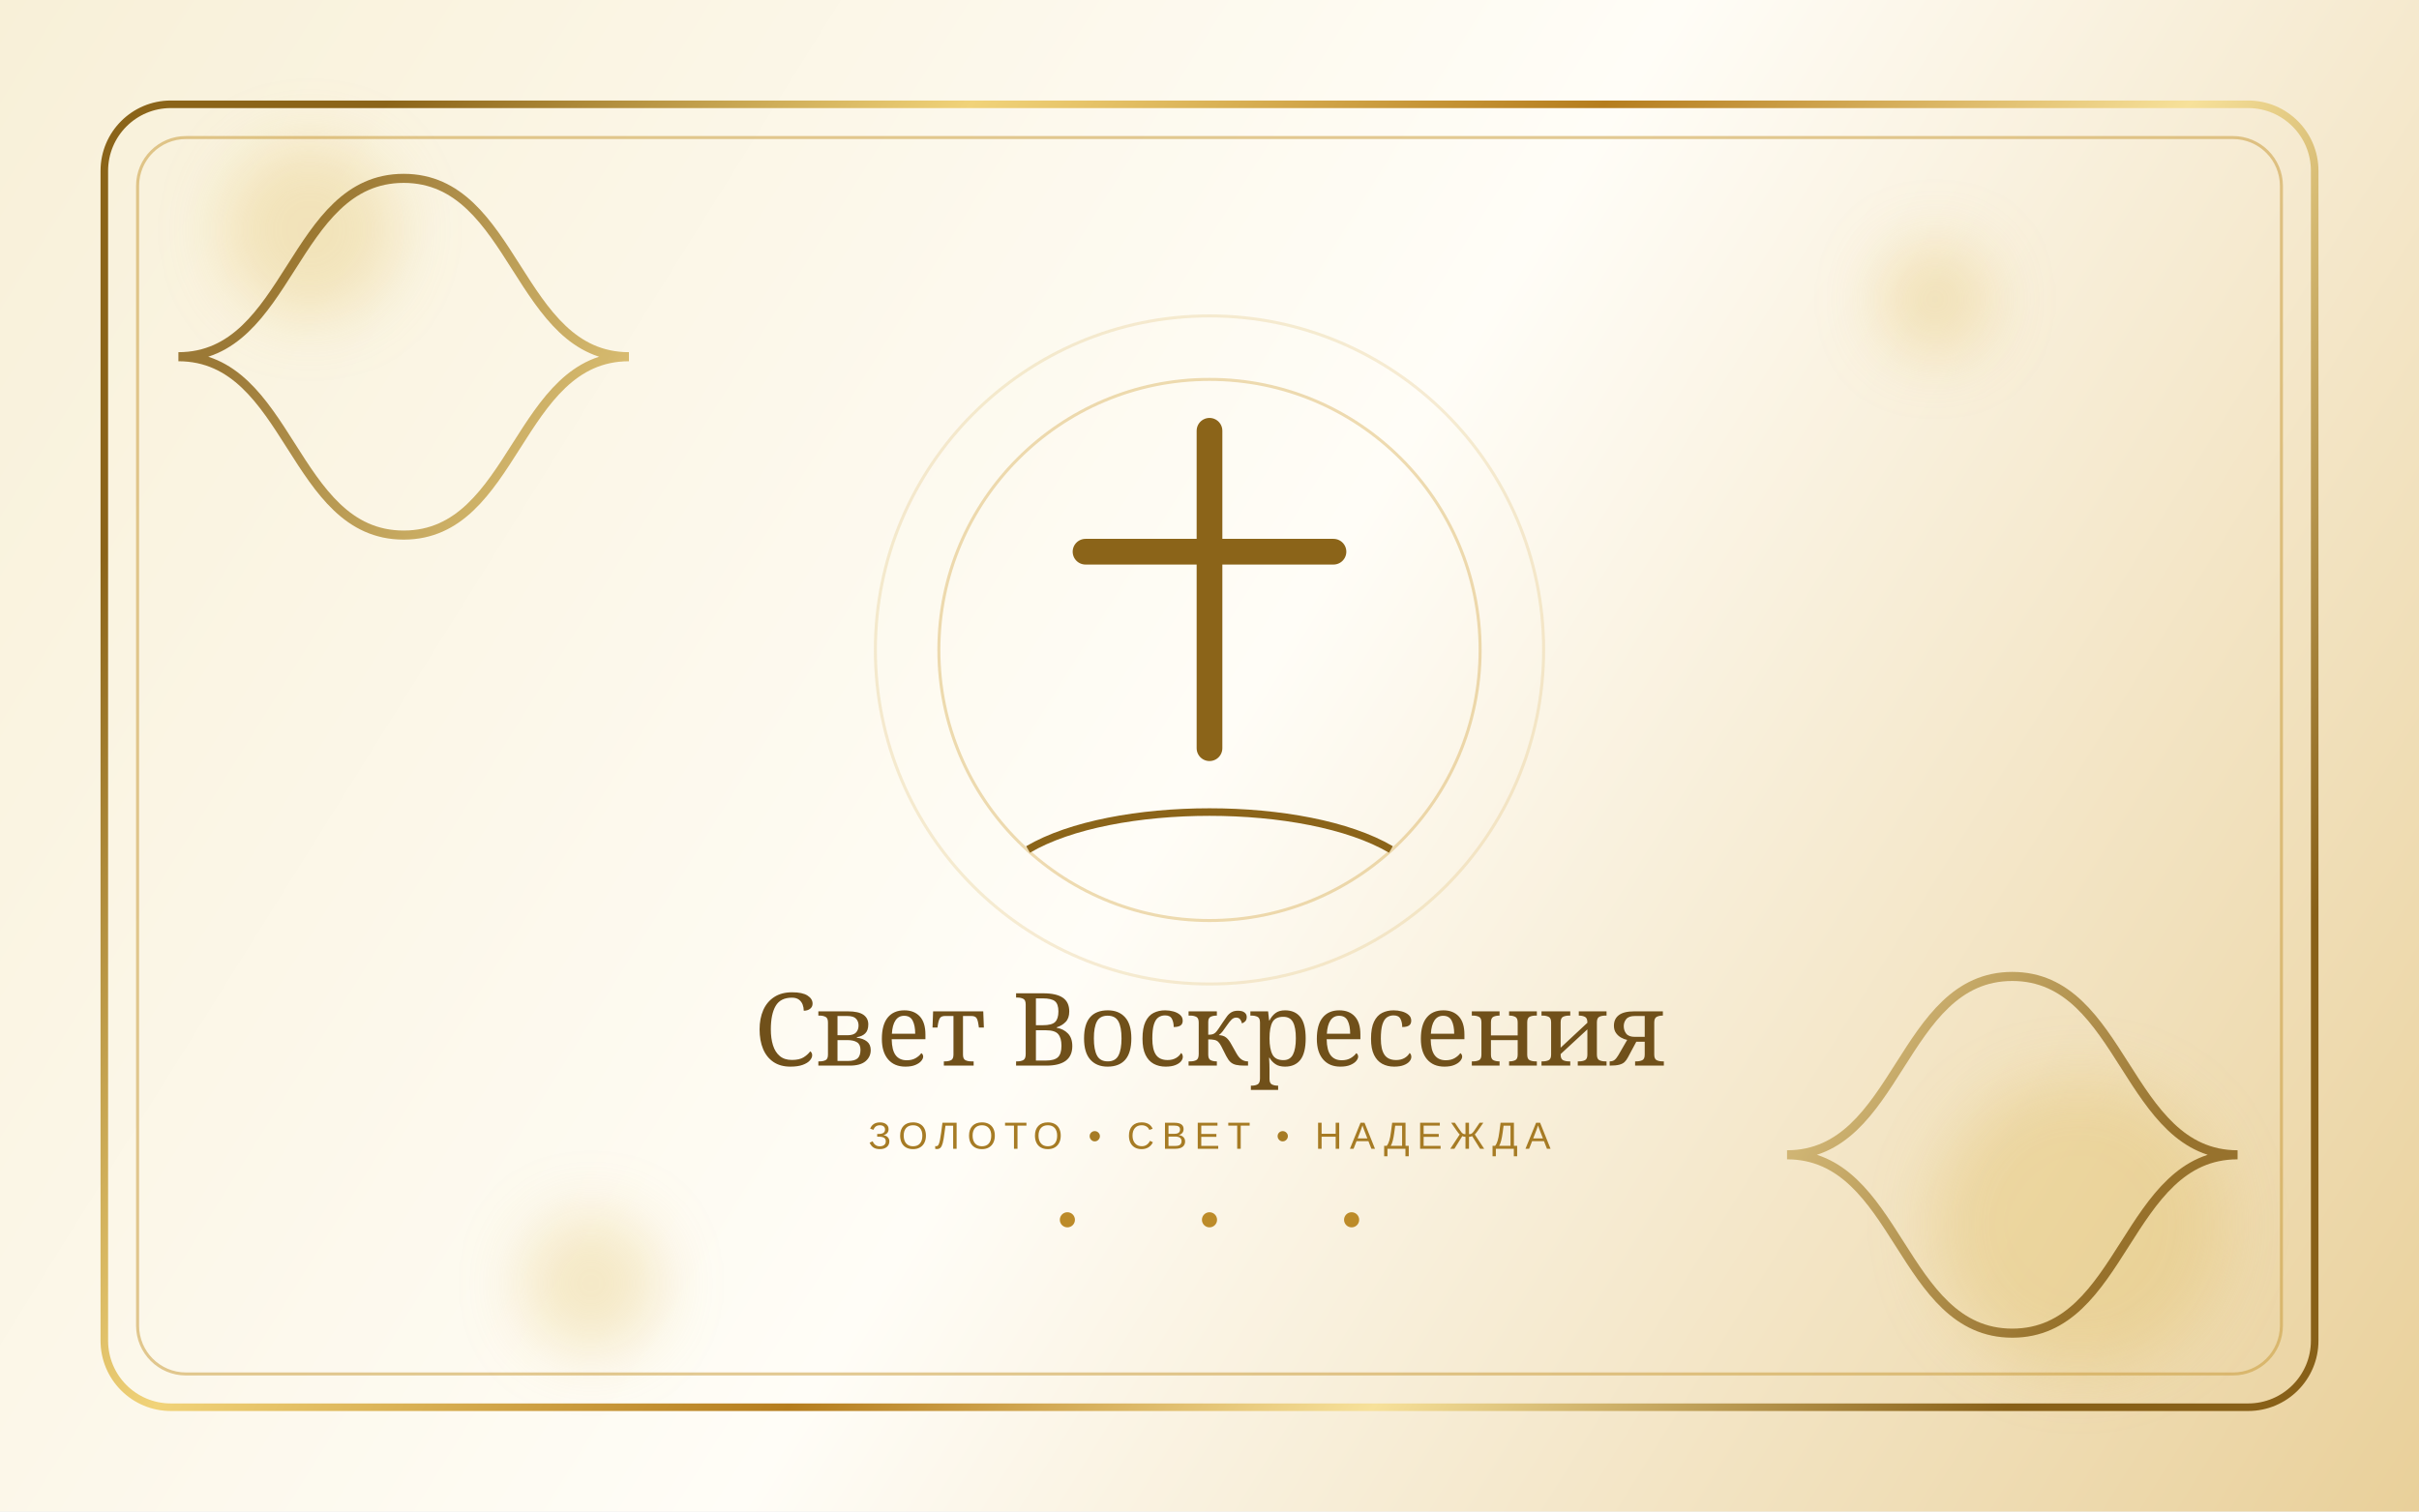
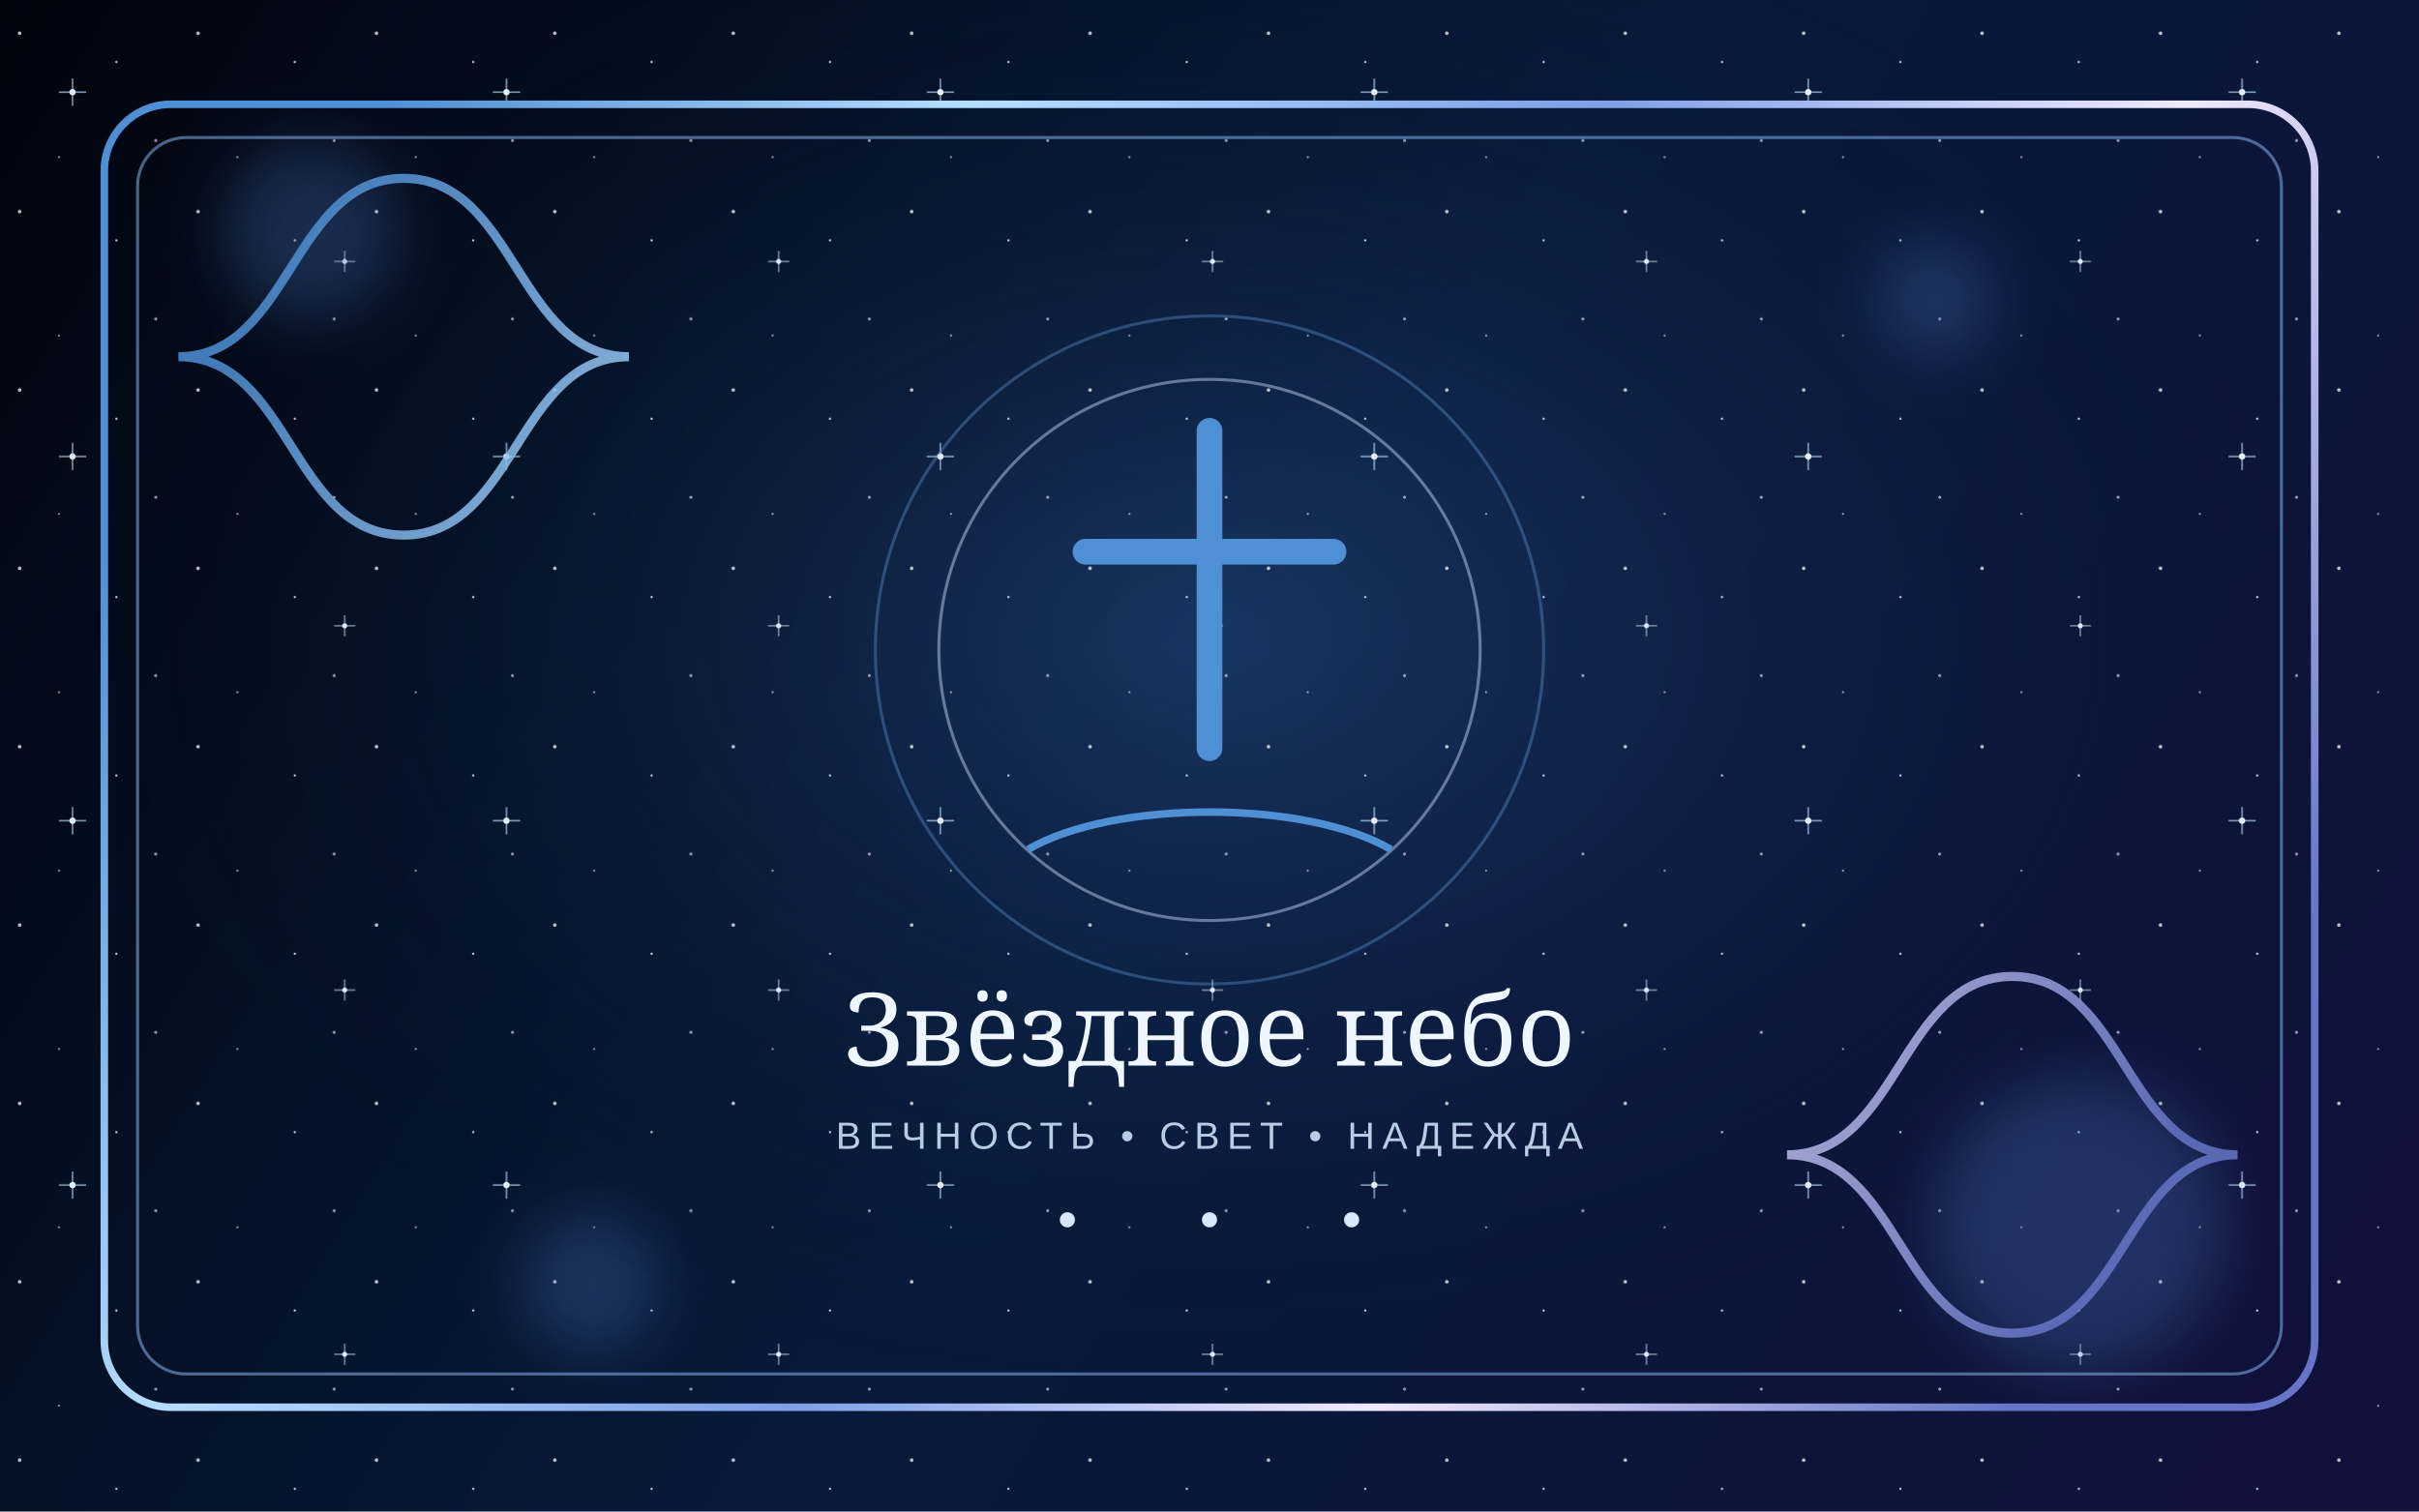
<svg xmlns="http://www.w3.org/2000/svg" width="1600" height="1000" viewBox="0 0 1600 1000" fill="none">
  <defs>
    <linearGradient id="bg" x1="0" y1="0" x2="1600" y2="1000" gradientUnits="userSpaceOnUse">
-       <stop stop-color="#F8F0D8" />
-       <stop offset=".5" stop-color="#FFFDF7" />
-       <stop offset="1" stop-color="#E9D09A" />
+       <stop stop-color="#01040D" />
+       <stop offset=".5" stop-color="#071A3A" />
+       <stop offset="1" stop-color="#11103A" />
    </linearGradient>
-     <linearGradient id="gold" x1="222" y1="122" x2="1380" y2="847" gradientUnits="userSpaceOnUse">
-       <stop stop-color="#8B6419" />
-       <stop offset=".24" stop-color="#F1D379" />
-       <stop offset=".5" stop-color="#B57D1E" />
-       <stop offset=".74" stop-color="#F7E19A" />
-       <stop offset="1" stop-color="#886018" />
+     <linearGradient id="aurora" x1="222" y1="122" x2="1380" y2="847" gradientUnits="userSpaceOnUse">
+       <stop stop-color="#4F8FD3" />
+       <stop offset=".24" stop-color="#B5DDFF" />
+       <stop offset=".5" stop-color="#7E9FE8" />
+       <stop offset=".74" stop-color="#F0EAFF" />
+       <stop offset="1" stop-color="#6675C7" />
    </linearGradient>
+     <radialGradient id="skyGlow" cx="0" cy="0" r="1" gradientTransform="translate(800 420) rotate(90) scale(520 760)" gradientUnits="userSpaceOnUse">
+       <stop stop-color="#315C9D" stop-opacity=".42" />
+       <stop offset="1" stop-color="#071126" stop-opacity="0" />
+     </radialGradient>
+     <pattern id="smallStars" width="118" height="118" patternUnits="userSpaceOnUse">
+       <circle cx="13" cy="22" r="1.2" fill="#FFFFFF" fill-opacity=".72" />
+       <circle cx="77" cy="41" r=".8" fill="#CBE7FF" fill-opacity=".8" />
+       <circle cx="103" cy="93" r="1" fill="#E9E1FF" fill-opacity=".64" />
+       <circle cx="39" cy="104" r=".7" fill="#FFFFFF" fill-opacity=".56" />
+     </pattern>
+     <pattern id="brightStars" width="287" height="241" patternUnits="userSpaceOnUse">
+       <circle cx="48" cy="61" r="2.1" fill="#FFFFFF" />
+       <path d="M48 52V70M39 61H57" stroke="#BFDFFF" stroke-opacity=".66" />
+       <circle cx="228" cy="173" r="1.7" fill="#D9E8FF" />
+       <path d="M228 166V180M221 173H235" stroke="#D9E8FF" stroke-opacity=".52" />
+     </pattern>
    <filter id="glow" x="-30%" y="-30%" width="160%" height="160%">
      <feGaussianBlur stdDeviation="20" />
    </filter>
  </defs>
  <rect width="1600" height="1000" fill="url(#bg)" />
-   <g fill="#DEB955" opacity=".28" filter="url(#glow)">
+   <rect width="1600" height="1000" fill="url(#skyGlow)" />
+   <rect width="1600" height="1000" fill="url(#smallStars)" />
+   <rect width="1600" height="1000" fill="url(#brightStars)" />
+   <g fill="#4E78C4" opacity=".3" filter="url(#glow)">
    <circle cx="205" cy="152" r="58" />
    <circle cx="1375" cy="810" r="96" />
    <circle cx="1280" cy="198" r="38" />
    <circle cx="391" cy="849" r="46" />
  </g>
-   <rect x="69" y="69" width="1462" height="862" rx="44" stroke="url(#gold)" stroke-width="5" />
-   <rect x="91" y="91" width="1418" height="818" rx="32" stroke="#C89B38" stroke-opacity=".52" stroke-width="2" />
-   <g stroke="url(#gold)" stroke-width="6" fill="none" opacity=".85">
+   <rect x="69" y="69" width="1462" height="862" rx="44" stroke="url(#aurora)" stroke-width="5" />
+   <rect x="91" y="91" width="1418" height="818" rx="32" stroke="#779ED1" stroke-opacity=".62" stroke-width="2" />
+   <g stroke="url(#aurora)" stroke-width="6" fill="none" opacity=".85">
    <path d="M118 236C192 236 193 118 267 118C341 118 342 236 416 236C342 236 341 354 267 354C193 354 192 236 118 236Z" />
    <path d="M1182 764C1256 764 1257 646 1331 646C1405 646 1406 764 1480 764C1406 764 1405 882 1331 882C1257 882 1256 764 1182 764Z" />
  </g>
  <g transform="translate(800 430)">
-     <circle r="221" stroke="#D3A541" stroke-opacity=".2" stroke-width="2" />
-     <circle r="179" stroke="#D3A541" stroke-opacity=".38" stroke-width="2" />
-     <path d="M0-145V65M-82-65H82" stroke="url(#gold)" stroke-width="17" stroke-linecap="round" />
-     <path d="M-120 132C-64 99 64 99 120 132" stroke="url(#gold)" stroke-width="5" />
+     <circle r="221" stroke="#83BFFF" stroke-opacity=".28" stroke-width="2" />
+     <circle r="179" stroke="#CADCFF" stroke-opacity=".46" stroke-width="2" />
+     <path d="M0-145V65M-82-65H82" stroke="url(#aurora)" stroke-width="17" stroke-linecap="round" />
+     <path d="M-120 132C-64 99 64 99 120 132" stroke="url(#aurora)" stroke-width="5" />
  </g>
-   <text x="800" y="705" fill="#70501A" font-family="Georgia, serif" font-size="67" text-anchor="middle">Свет Воскресения</text>
-   <text x="800" y="760" fill="#A67B24" font-family="Arial, sans-serif" font-size="25" letter-spacing="5" text-anchor="middle">ЗОЛОТО • СВЕТ • НАДЕЖДА</text>
-   <g fill="#BC8B29">
+   <text x="800" y="705" fill="#EEF6FF" font-family="Georgia, serif" font-size="67" text-anchor="middle">Звёздное небо</text>
+   <text x="800" y="760" fill="#B7CCE5" font-family="Arial, sans-serif" font-size="25" letter-spacing="5" text-anchor="middle">ВЕЧНОСТЬ • СВЕТ • НАДЕЖДА</text>
+   <g fill="#D9E8FF">
    <circle cx="706" cy="807" r="5" />
    <circle cx="800" cy="807" r="5" />
    <circle cx="894" cy="807" r="5" />
  </g>
</svg>
